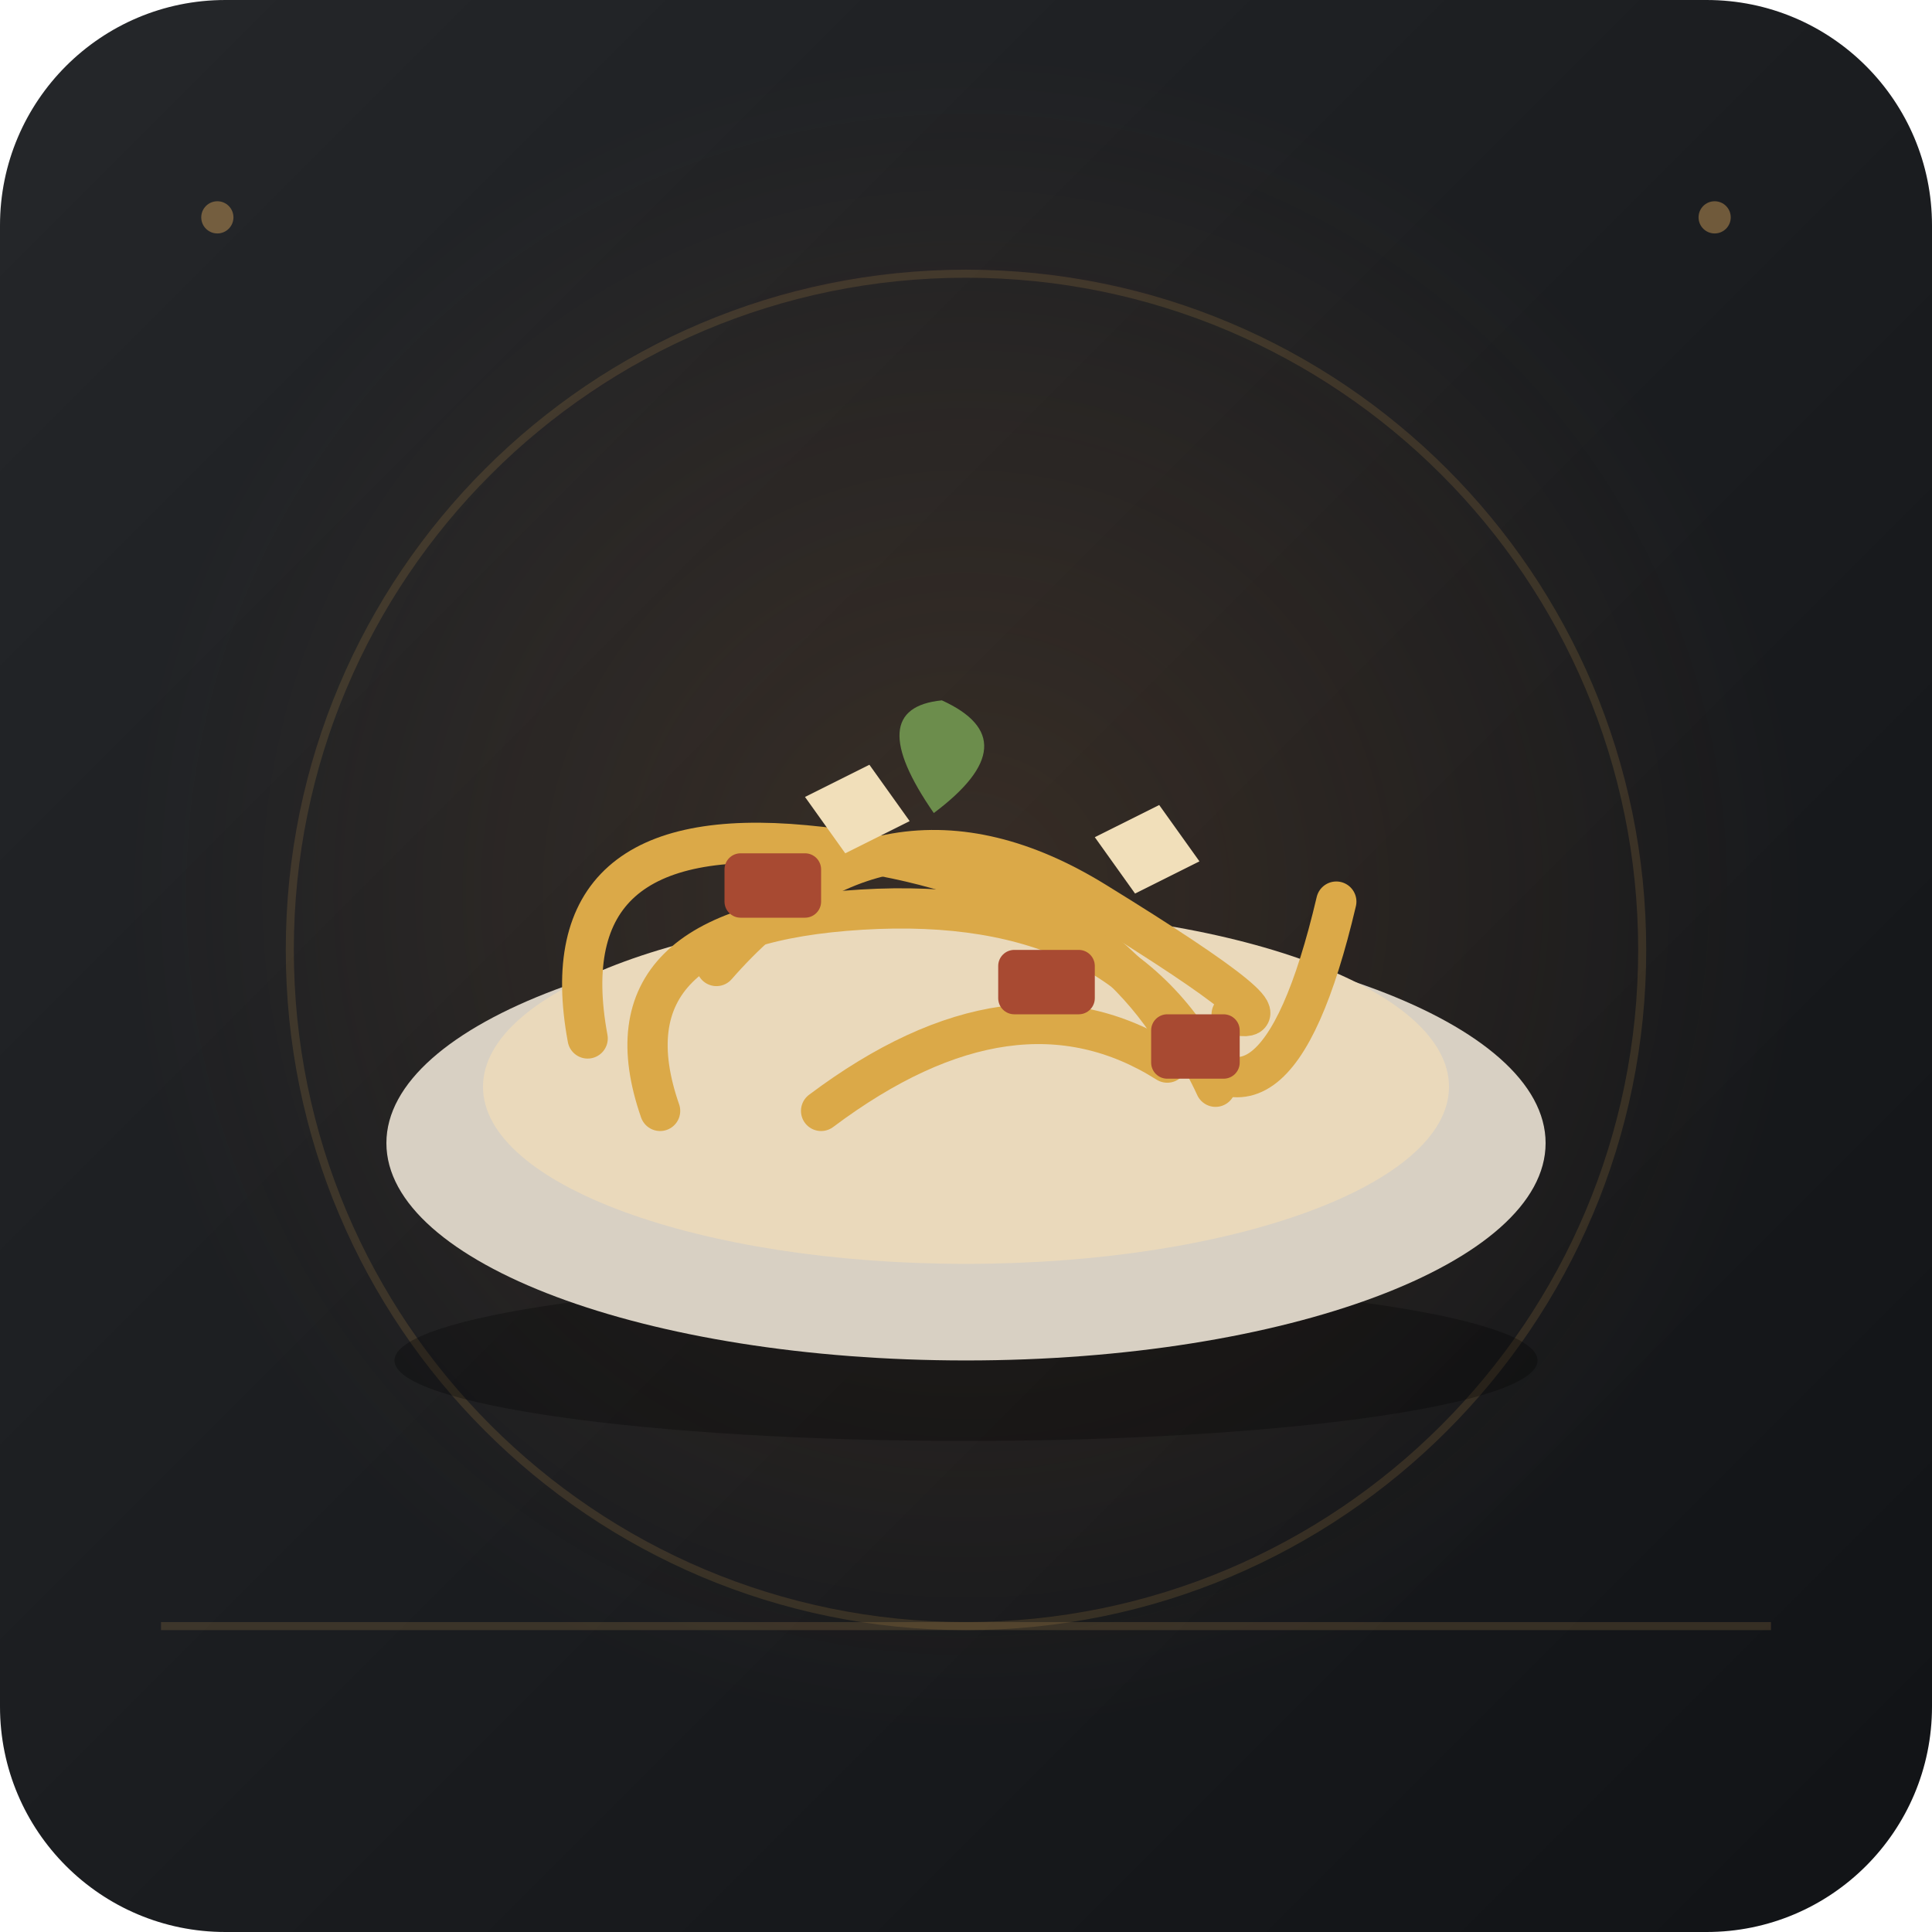
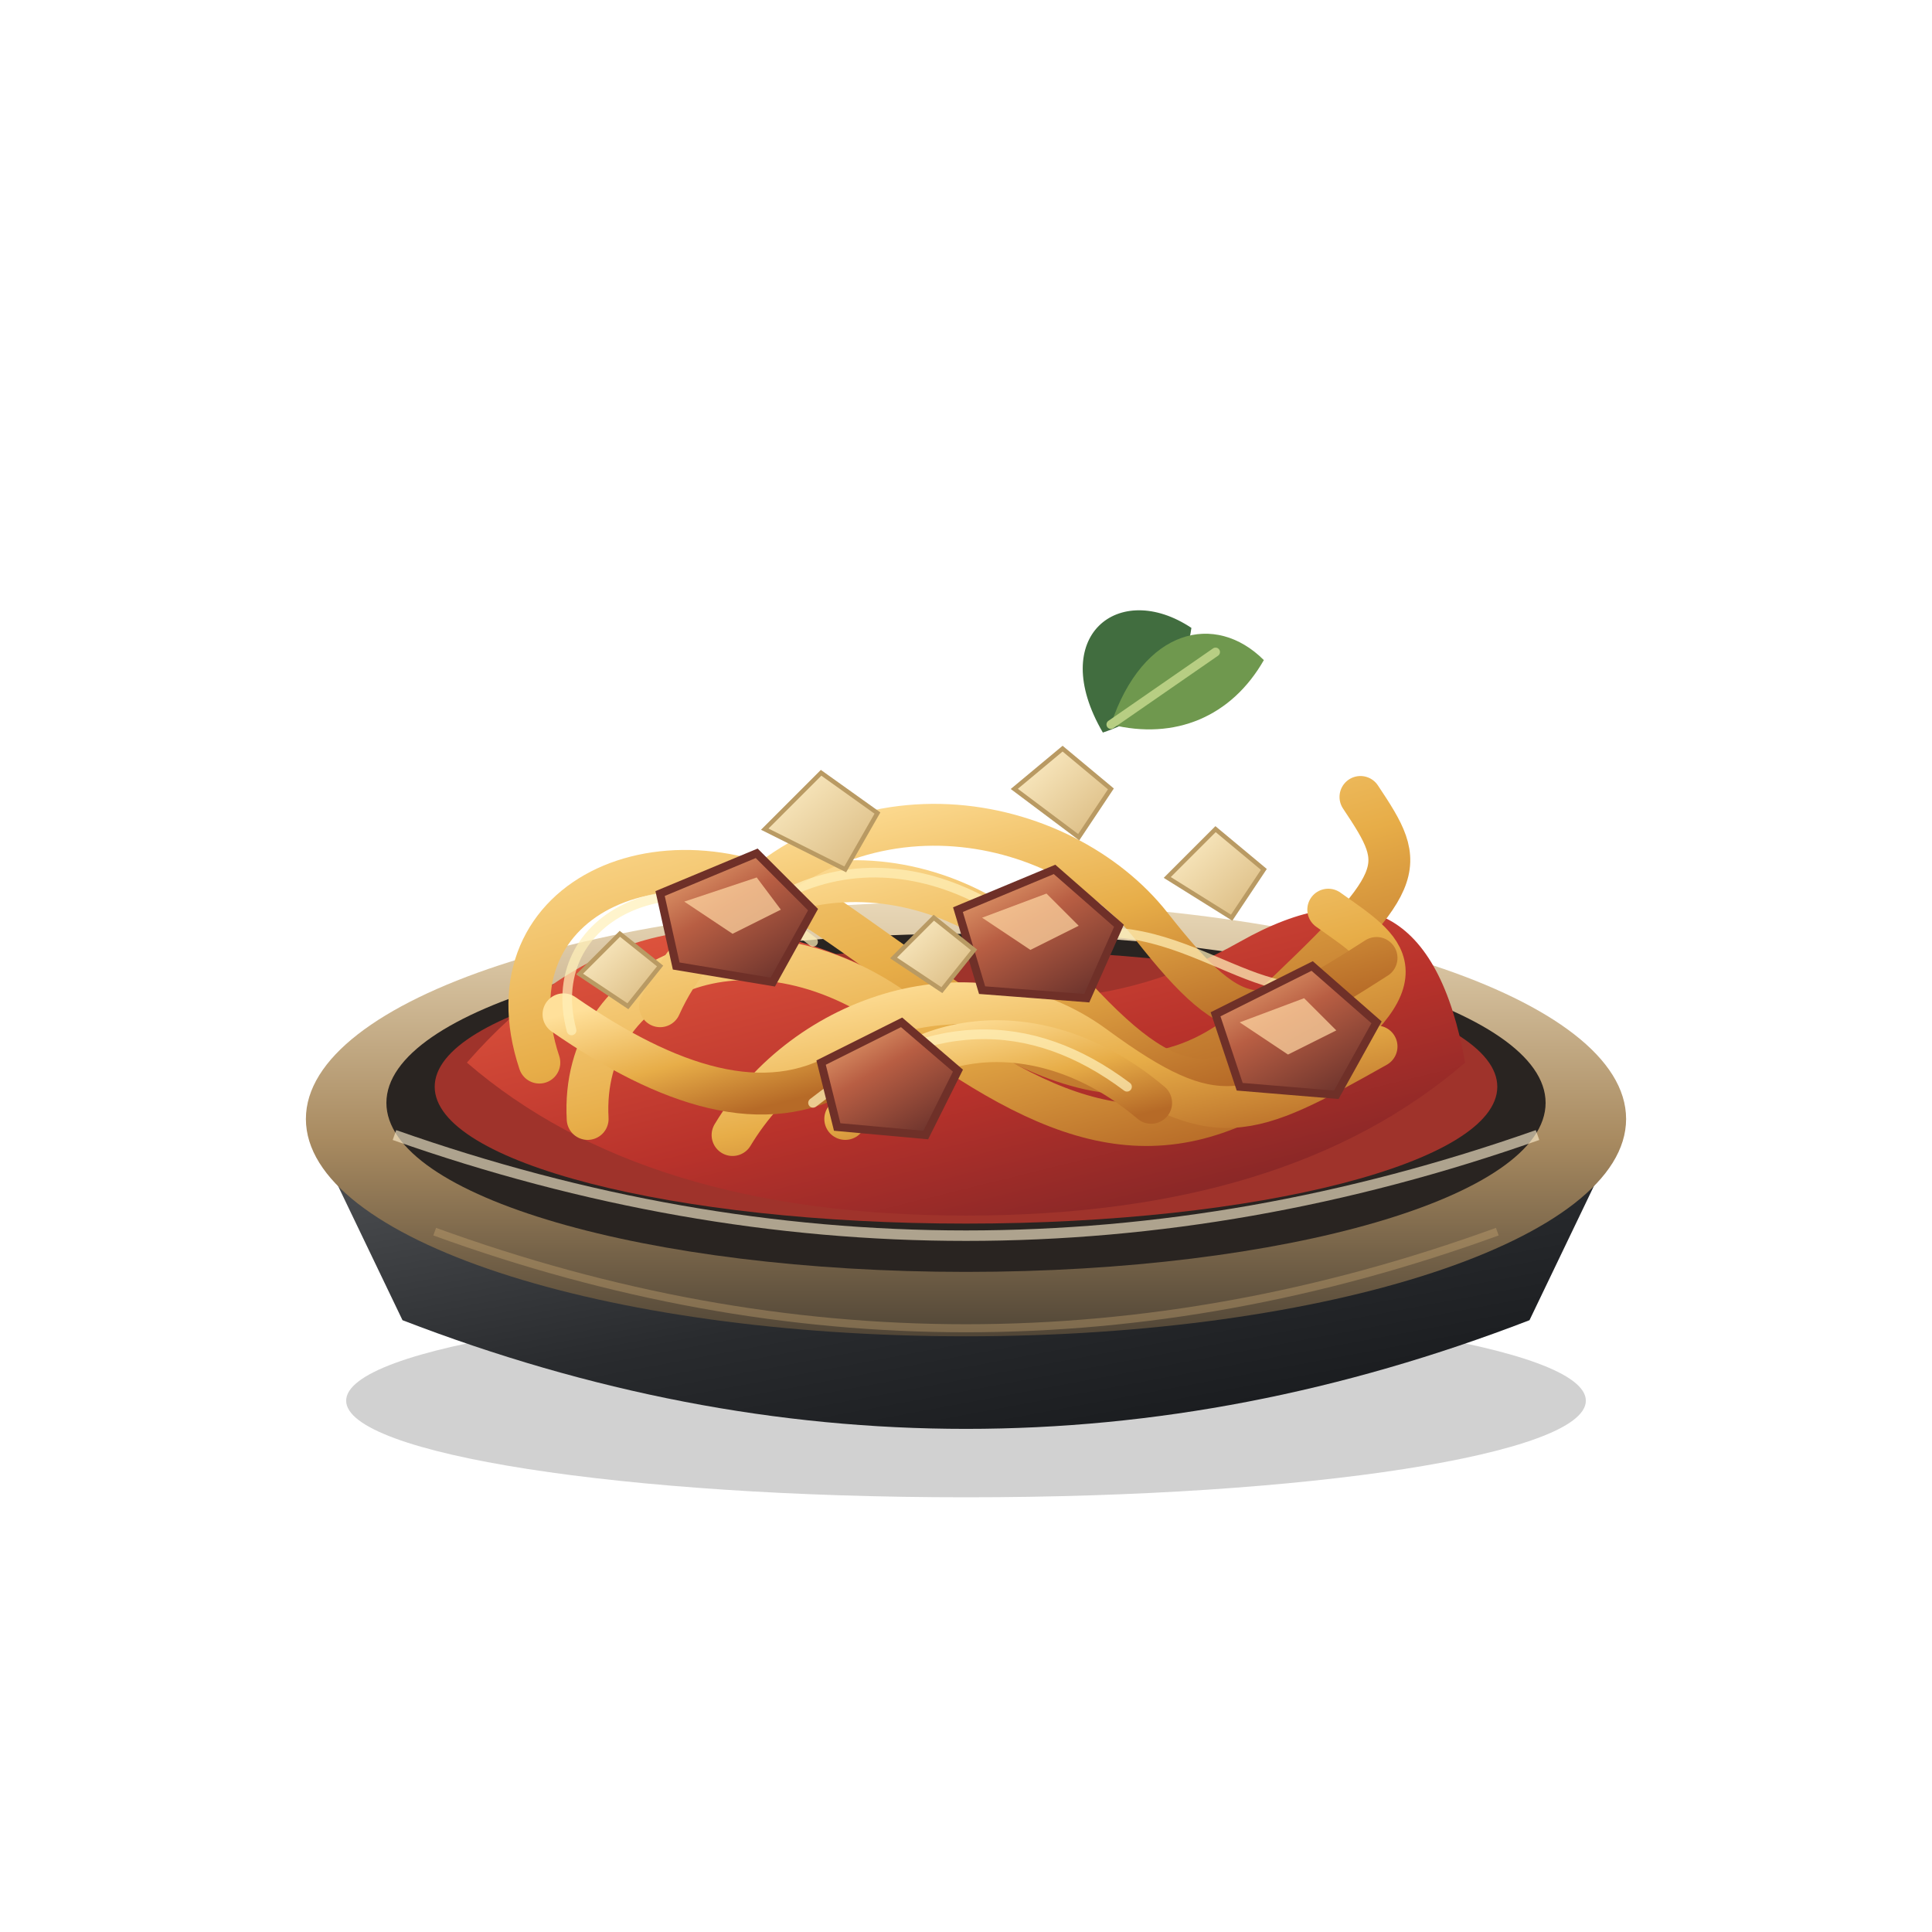
- <svg xmlns="http://www.w3.org/2000/svg" width="1024" height="1024" viewBox="0 0 240 240" role="img" aria-labelledby="t-spaghetti-amatriciana d-spaghetti-amatriciana">
+ <svg xmlns="http://www.w3.org/2000/svg" width="1024" height="1024" viewBox="0 0 240 240" role="img" aria-labelledby="title-amatriciana desc-amatriciana">
  <defs>
-     <linearGradient id="bg" x1="0" y1="0" x2="1" y2="1">
-       <stop stop-color="#25272a" />
-       <stop offset="1" stop-color="#111316" />
+     <linearGradient id="amatriciana-plate" x1="0" y1="0" x2="0.8" y2="1">
+       <stop stop-color="#55575a" />
+       <stop offset="0.58" stop-color="#292b2e" />
+       <stop offset="1" stop-color="#17191c" />
    </linearGradient>
-     <radialGradient id="glow">
-       <stop stop-color="#b8753c" stop-opacity=".18" />
-       <stop offset="1" stop-color="#b8753c" stop-opacity="0" />
-     </radialGradient>
+     <linearGradient id="amatriciana-rim" x1="0" y1="0" x2="0" y2="1">
+       <stop stop-color="#e8d7b7" />
+       <stop offset="0.55" stop-color="#a88a60" />
+       <stop offset="1" stop-color="#514637" />
+     </linearGradient>
+     <linearGradient id="amatriciana-pasta" x1="0" y1="0" x2="0.9" y2="1">
+       <stop stop-color="#ffe09a" />
+       <stop offset="0.55" stop-color="#e7ad48" />
+       <stop offset="1" stop-color="#b66a27" />
+     </linearGradient>
+     <linearGradient id="amatriciana-sauce" x1="0" y1="0" x2="0.8" y2="1">
+       <stop stop-color="#e85d42" />
+       <stop offset="0.6" stop-color="#b8322b" />
+       <stop offset="1" stop-color="#7f2526" />
+     </linearGradient>
+     <linearGradient id="amatriciana-guanciale" x1="0" y1="0" x2="0.7" y2="1">
+       <stop stop-color="#f0b17a" />
+       <stop offset="0.48" stop-color="#b85e43" />
+       <stop offset="1" stop-color="#71362e" />
+     </linearGradient>
+     <linearGradient id="amatriciana-pecorino" x1="0" y1="0" x2="1" y2="1">
+       <stop stop-color="#fff1cb" />
+       <stop offset="1" stop-color="#d8b77c" />
+     </linearGradient>
  </defs>
-   <rect width="240" height="240" rx="28" fill="url(#bg)" />
-   <circle cx="120" cy="111" r="104" fill="url(#glow)" />
-   <circle cx="120" cy="118" r="84" fill="none" stroke="#f0b65a" stroke-opacity=".14" />
-   <ellipse cx="120" cy="169" rx="71" ry="10" fill="#000" opacity=".28" />
-   <ellipse cx="120" cy="142" rx="72" ry="27" fill="#d8d0c3" />
-   <ellipse cx="120" cy="135" rx="60" ry="22" fill="#ead9bb" />
-   <g fill="none" stroke="#dba948" stroke-width="5" stroke-linecap="round">
-     <path d="M73 129 Q68 102 100 105 T145 127 T166 112" />
-     <path d="M82 138 Q74 115 107 113 T151 135" />
-     <path d="M89 120 Q110 96 136 112 T153 126" />
-     <path d="M102 138 Q126 120 145 132" />
+   <ellipse cx="120" cy="174" rx="77" ry="12" fill="#000000" opacity="0.18" />
+   <path d="M38 139 Q120 169 202 139 L190 164 Q120 191 50 164Z" fill="url(#amatriciana-plate)" />
+   <ellipse cx="120" cy="139" rx="82" ry="27" fill="url(#amatriciana-rim)" />
+   <ellipse cx="120" cy="137" rx="72" ry="21" fill="#292421" />
+   <ellipse cx="120" cy="135" rx="66" ry="17" fill="#9f332b" />
+   <path d="M58 132 Q79 108 105 119 T154 117 T182 132 Q160 151 120 151 T58 132Z" fill="url(#amatriciana-sauce)" />
+   <g fill="none" stroke="url(#amatriciana-pasta)" stroke-width="5.2" stroke-linecap="round" stroke-linejoin="round">
+     <path d="M67 132 C60 111 84 101 103 114 S139 143 157 126 S175 108 169 99" />
+     <path d="M73 139 C72 121 93 112 112 126 S144 145 161 133 S172 118 165 113" />
+     <path d="M82 125 C91 105 117 105 131 121 S151 138 164 126" />
+     <path d="M91 141 C100 126 121 119 136 130 S155 139 171 130" />
+     <path d="M88 117 C105 95 132 101 143 115 S157 128 171 119" />
+     <path d="M105 139 C114 127 130 126 143 137" />
+     <path d="M70 126 C83 135 95 139 105 133" />
  </g>
-   <g fill="#a84a32">
-     <rect x="90" y="106" width="12" height="8" rx="2" />
-     <rect x="124" y="118" width="12" height="8" rx="2" />
-     <rect x="143" y="126" width="11" height="8" rx="2" />
+   <g fill="none" stroke="#fff0b8" stroke-width="1.2" stroke-linecap="round" opacity="0.72">
+     <path d="M71 128 C67 113 86 105 101 117" />
+     <path d="M87 120 C102 101 123 108 134 122" />
+     <path d="M101 137 C115 126 128 126 140 135" />
+     <path d="M126 119 C143 109 155 126 165 122" />
  </g>
-   <g fill="#f1dfba">
-     <path d="M100 99 l8 -4 l5 7 l-8 4Z" />
-     <path d="M136 104 l8 -4 l5 7 l-8 4Z" />
+   <g fill="url(#amatriciana-guanciale)" stroke="#6f3028" stroke-width="1">
+     <path d="M82 111 L94 106 L101 113 L96 122 L84 120Z" />
+     <path d="M119 113 L131 108 L139 115 L135 124 L122 123Z" />
+     <path d="M151 126 L163 120 L171 127 L166 136 L154 135Z" />
+     <path d="M102 132 L112 127 L119 133 L115 141 L104 140Z" />
  </g>
-   <path d="M116 101 q-9 -13 1 -14 q11 5 -1 14" fill="#6c8d4c" />
-   <path d="M20 202 H220" stroke="#d7a35b" stroke-opacity=".18" />
-   <circle cx="27" cy="27" r="2" fill="#d7a35b" opacity=".45" />
-   <circle cx="213" cy="27" r="2" fill="#d7a35b" opacity=".45" />
+   <g fill="#ffd7a2" opacity="0.72">
+     <path d="M85 112 L94 109 L97 113 L91 116Z" />
+     <path d="M122 114 L130 111 L134 115 L128 118Z" />
+     <path d="M154 127 L162 124 L166 128 L160 131Z" />
+   </g>
+   <g fill="url(#amatriciana-pecorino)" stroke="#b99a63" stroke-width="0.55">
+     <path d="M95 103 L102 96 L109 101 L105 108Z" />
+     <path d="M126 98 L132 93 L138 98 L134 104Z" />
+     <path d="M145 109 L151 103 L157 108 L153 114Z" />
+     <path d="M111 119 L116 114 L121 118 L117 123Z" />
+     <path d="M72 121 L77 116 L82 120 L78 125Z" />
+   </g>
+   <g>
+     <path d="M137 91 C130 79 139 72 148 78 C147 85 143 89 137 91Z" fill="#416d3f" />
+     <path d="M138 90 C142 78 151 76 157 82 C153 89 146 92 138 90Z" fill="#6f984e" />
+     <path d="M138 90 L151 81" fill="none" stroke="#b7ce83" stroke-width="1.1" stroke-linecap="round" />
+   </g>
+   <path d="M49 141 Q120 166 191 141" fill="none" stroke="#fff0d0" stroke-opacity="0.62" stroke-width="1.3" />
+   <path d="M54 153 Q120 177 186 153" fill="none" stroke="#d5b27b" stroke-opacity="0.34" stroke-width="1" />
</svg>
